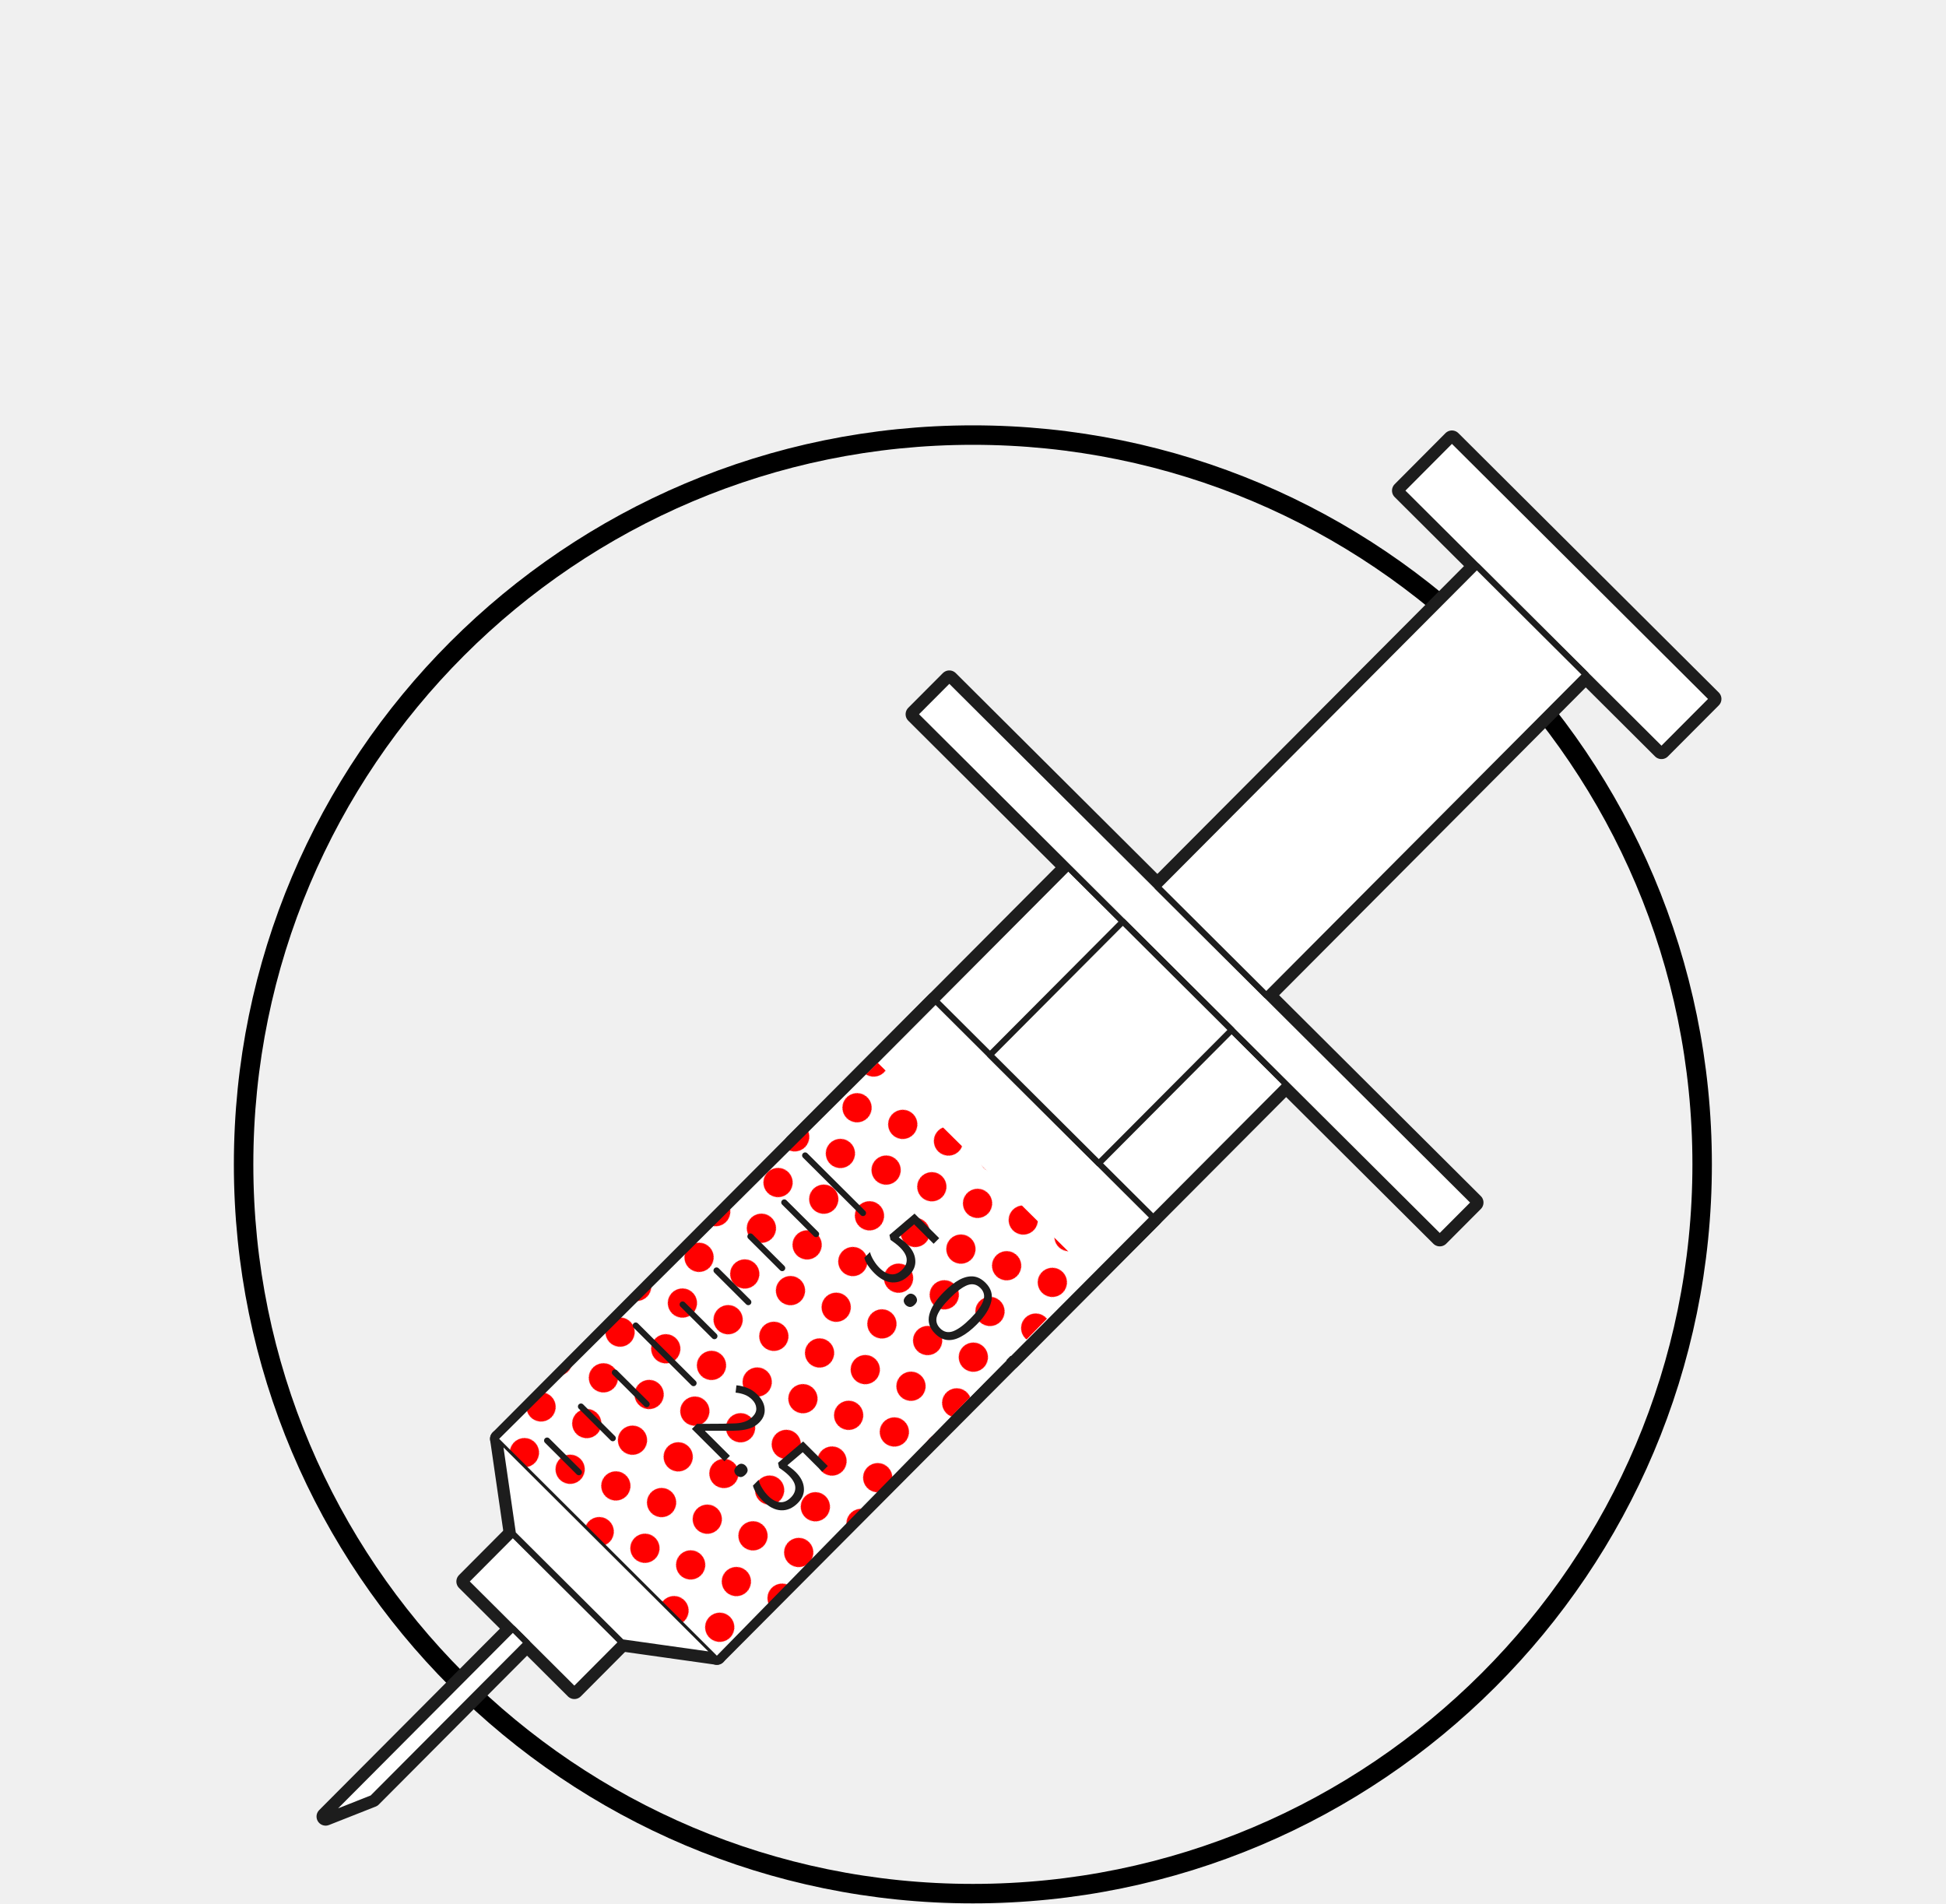
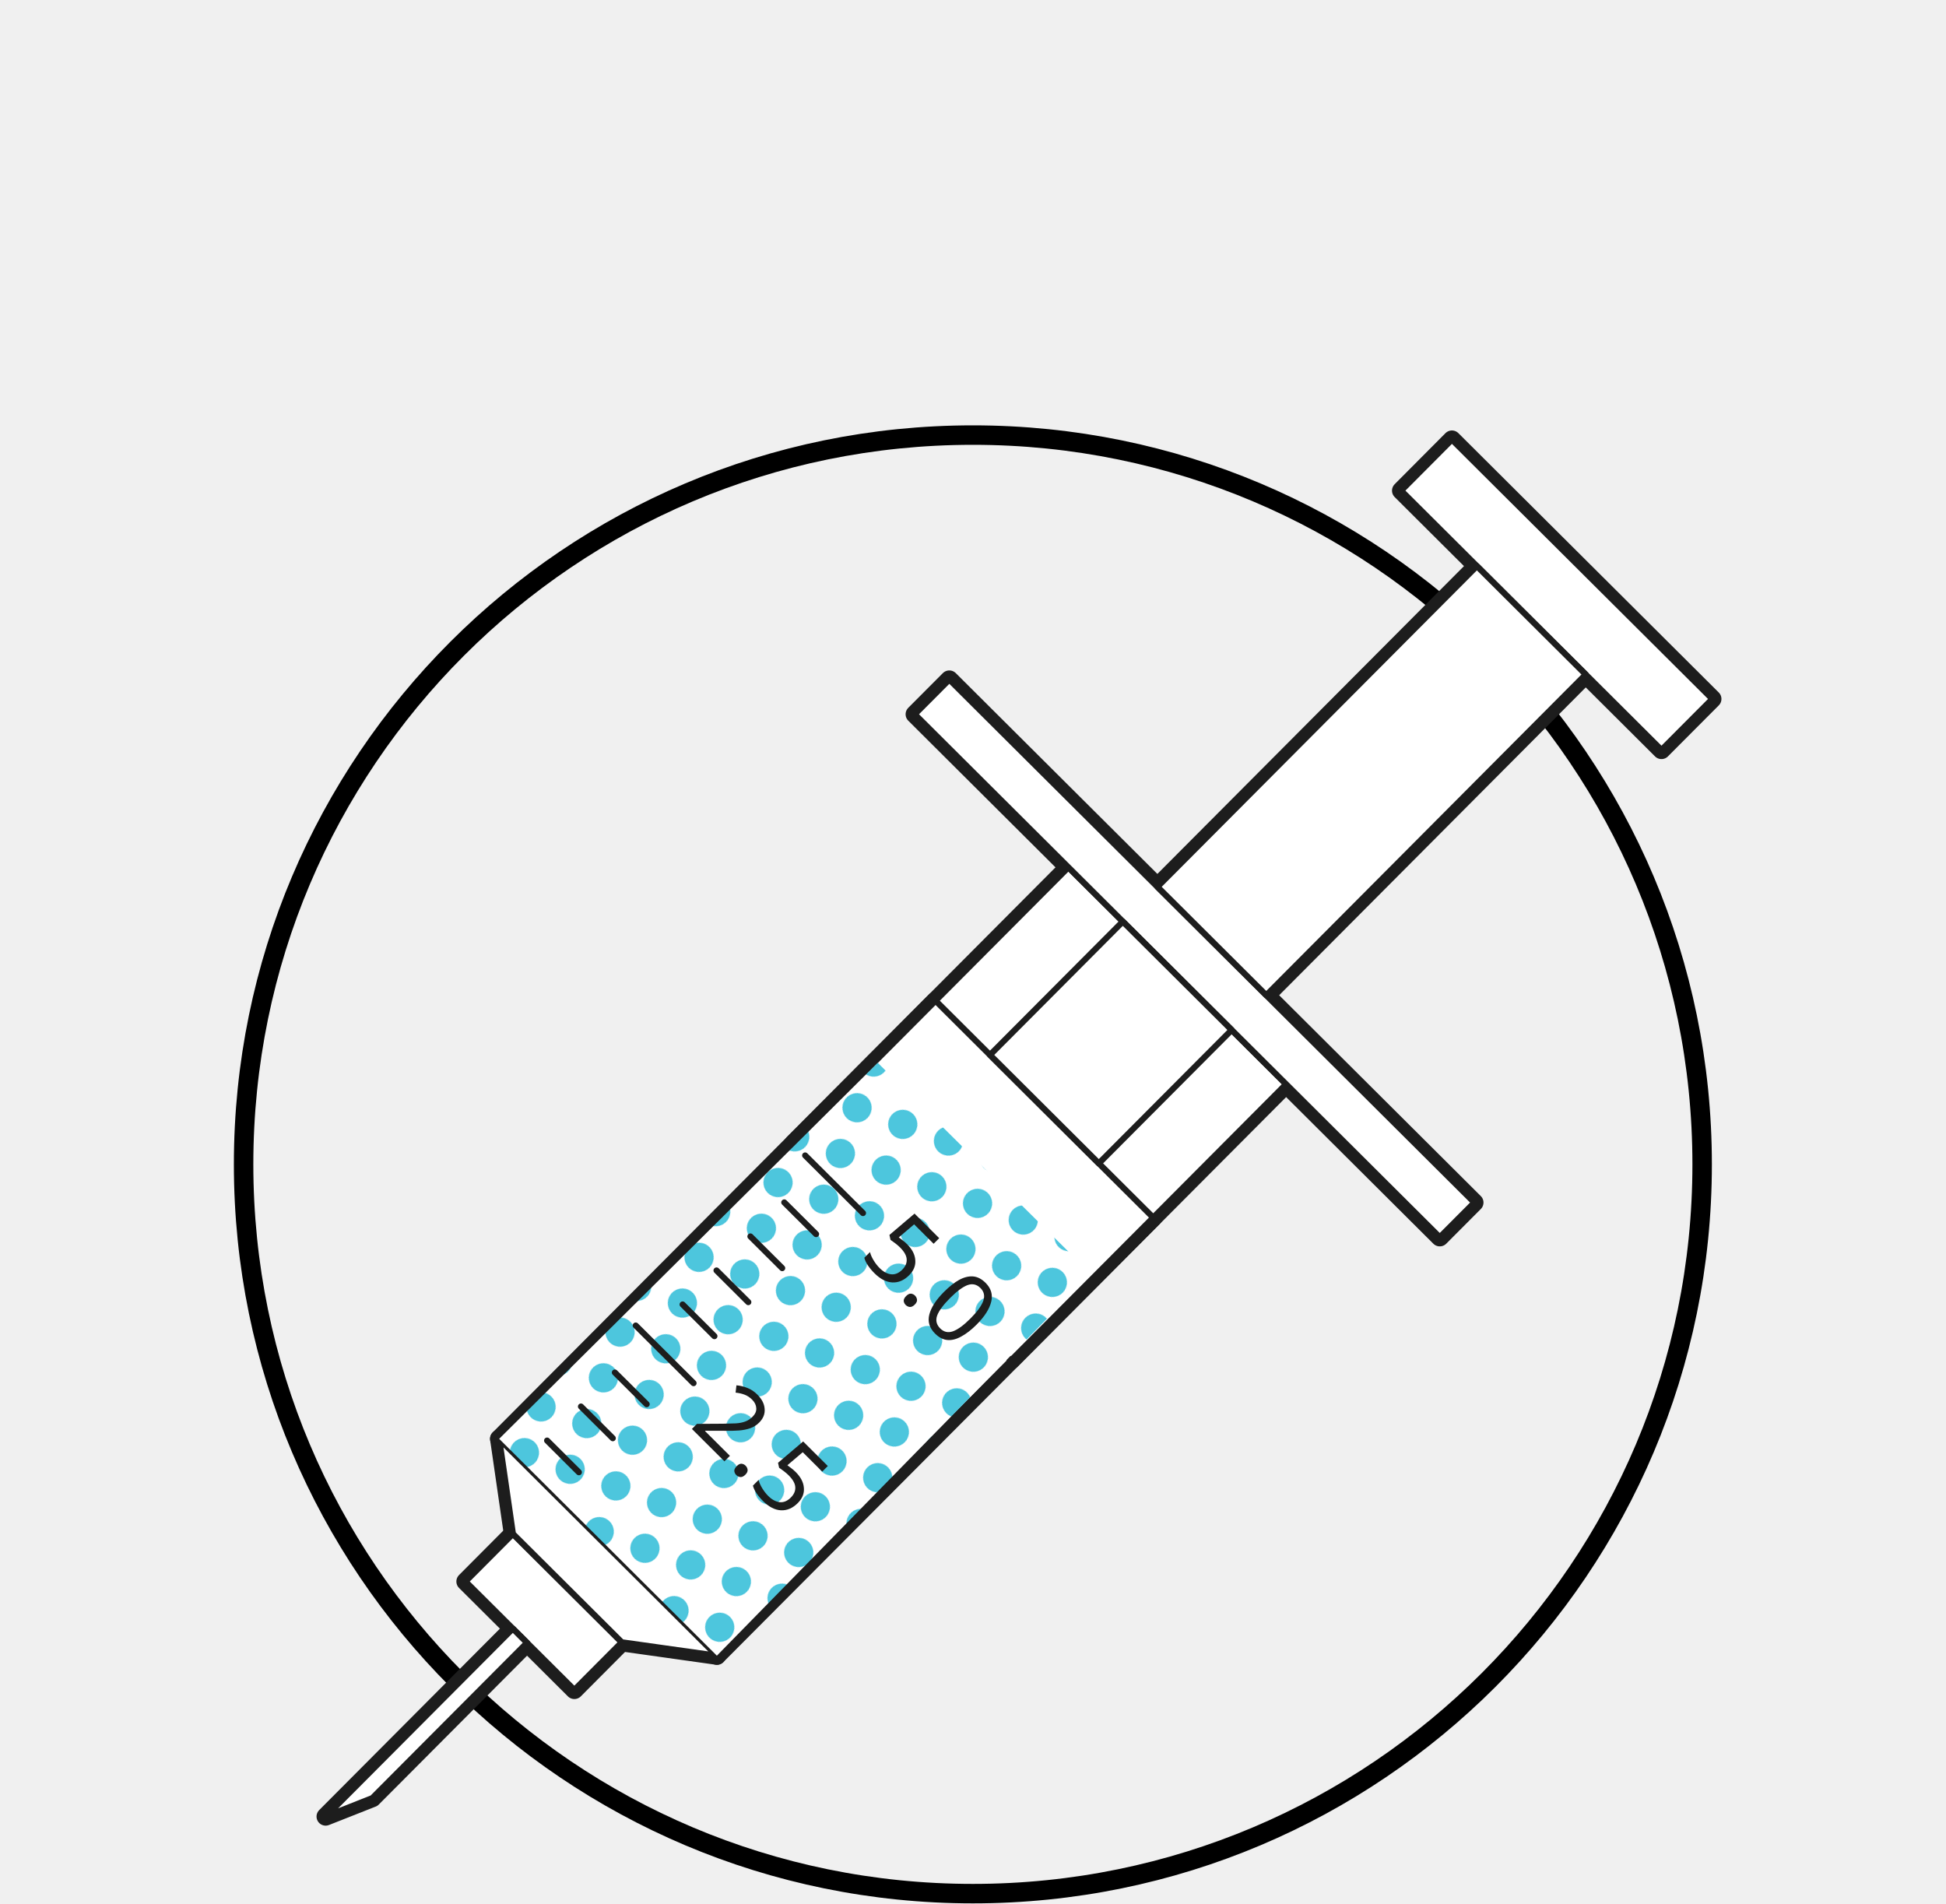
<svg xmlns="http://www.w3.org/2000/svg" version="1.1" id="svg10845" height="195.603" width="200">
  <defs id="defs4809">
    <pattern id="polka" patternTransform="rotate(20)" height="5" width="5" patternUnits="userSpaceOnUse">
      <rect y="0" x="0" height="5" width="5" style="fill:#ffffff" id="polka__bg" />
-       <circle cx="2" style="fill:#ff0000" cy="2" r="1.5" id="polka__inner" />
+       <circle cx="2" style="fill:#4dc6dd" cy="2" r="1.5" id="polka__inner" />
    </pattern>
  </defs>
  <g style="display:inline" transform="translate(-282.081,-278.4112)" id="layer1">
    <ellipse style="color:#000000;display:inline;overflow:visible;visibility:visible;opacity:1;fill:none;fill-opacity:1;fill-rule:nonzero;stroke:#000000;stroke-width:2;stroke-miterlimit:4;stroke-dasharray:none;stroke-opacity:1;marker:none;enable-background:accumulate" id="path6022" cx="382.068" cy="398.076" rx="74.951" ry="74.95" />
    <path d="m 355.758,448.571 -22.375,-22.288 58.502,-58.734 22.375,22.288 -58.502,58.734 z" style="fill:none;stroke:#1d1d1d;stroke-width:1.875;stroke-linecap:round;stroke-linejoin:round;stroke-miterlimit:4;stroke-dasharray:none;stroke-opacity:1" id="path708" />
    <path d="m 430.054,405.568 -53.962,-53.751 3.555,-3.566 53.962,53.75 -3.555,3.567 z" style="fill:none;stroke:#1d1d1d;stroke-width:1.875;stroke-linecap:round;stroke-linejoin:round;stroke-miterlimit:4;stroke-dasharray:none;stroke-opacity:1" id="path712" />
    <path d="m 452.84,355.487 -26.758,-26.652 5.221,-5.246 26.761,26.655 -5.225,5.244 z" style="fill:none;stroke:#1d1d1d;stroke-width:1.875;stroke-linecap:round;stroke-linejoin:round;stroke-miterlimit:4;stroke-dasharray:none;stroke-opacity:1" id="path716" />
    <path d="m 385.982,418.225 -22.375,-22.286 14.626,-14.682 22.372,22.288 -14.624,14.681 z" style="fill:none;stroke:#1d1d1d;stroke-width:1.875;stroke-linecap:round;stroke-linejoin:round;stroke-miterlimit:4;stroke-dasharray:none;stroke-opacity:1" id="path720" />
    <path d="m 412.222,380.697 32.833,-32.965 -11.188,-11.143 -32.834,32.964 11.189,11.144 z" style="fill:none;stroke:#1d1d1d;stroke-width:1.875;stroke-linecap:round;stroke-linejoin:round;stroke-miterlimit:4;stroke-dasharray:none;stroke-opacity:1" id="path724" />
    <path d="m 397.478,373.123 -13.652,13.707 11.186,11.144 13.655,-13.71 -11.189,-11.141 z" style="fill:none;stroke:#1d1d1d;stroke-width:1.875;stroke-linecap:round;stroke-linejoin:round;stroke-miterlimit:4;stroke-dasharray:none;stroke-opacity:1" id="path728" />
    <path d="m 341.11,452.09 -11.188,-11.144 4.874,-4.895 11.188,11.144 -4.874,4.895 z" style="fill:none;stroke:#1d1d1d;stroke-width:1.875;stroke-linecap:round;stroke-linejoin:round;stroke-miterlimit:4;stroke-dasharray:none;stroke-opacity:1" id="path732" />
    <path d="m 355.758,448.571 -22.375,-22.288 1.414,9.768 11.189,11.144 9.773,1.376 z" style="fill:none;stroke:#1d1d1d;stroke-width:1.875;stroke-linecap:round;stroke-linejoin:round;stroke-miterlimit:4;stroke-dasharray:none;stroke-opacity:1" id="path736" />
    <path d="m 320.35,463.206 -4.8,1.895 19.235,-19.312 1.462,1.456 -15.898,15.961 z" style="fill:none;stroke:#1d1d1d;stroke-width:1.875;stroke-linecap:round;stroke-linejoin:round;stroke-miterlimit:4;stroke-dasharray:none;stroke-opacity:1" id="path740" />
    <path d="m 364.83,397.16 5.945,5.92" style="fill:none;stroke:#1d1d1d;stroke-width:1.875;stroke-linecap:round;stroke-linejoin:round;stroke-miterlimit:4;stroke-dasharray:none;stroke-opacity:1" id="path744" />
    <path d="m 362.685,401.988 3.269,3.255" style="fill:none;stroke:#1d1d1d;stroke-width:1.875;stroke-linecap:round;stroke-linejoin:round;stroke-miterlimit:4;stroke-dasharray:none;stroke-opacity:1" id="path748" />
    <path d="m 359.204,405.485 3.268,3.255" style="fill:none;stroke:#1d1d1d;stroke-width:1.875;stroke-linecap:round;stroke-linejoin:round;stroke-miterlimit:4;stroke-dasharray:none;stroke-opacity:1" id="path752" />
    <path d="m 355.721,408.981 3.268,3.255" style="fill:none;stroke:#1d1d1d;stroke-width:1.875;stroke-linecap:round;stroke-linejoin:round;stroke-miterlimit:4;stroke-dasharray:none;stroke-opacity:1" id="path756" />
    <path d="m 352.237,412.477 3.269,3.255" style="fill:none;stroke:#1d1d1d;stroke-width:1.875;stroke-linecap:round;stroke-linejoin:round;stroke-miterlimit:4;stroke-dasharray:none;stroke-opacity:1" id="path760" />
    <path d="m 347.418,414.64 5.944,5.92" style="fill:none;stroke:#1d1d1d;stroke-width:1.875;stroke-linecap:round;stroke-linejoin:round;stroke-miterlimit:4;stroke-dasharray:none;stroke-opacity:1" id="path764" />
    <path d="m 345.273,419.469 3.269,3.255" style="fill:none;stroke:#1d1d1d;stroke-width:1.875;stroke-linecap:round;stroke-linejoin:round;stroke-miterlimit:4;stroke-dasharray:none;stroke-opacity:1" id="path768" />
    <path d="m 341.79,422.965 3.269,3.256" style="fill:none;stroke:#1d1d1d;stroke-width:1.875;stroke-linecap:round;stroke-linejoin:round;stroke-miterlimit:4;stroke-dasharray:none;stroke-opacity:1" id="path772" />
    <path d="m 338.309,426.462 3.268,3.256" style="fill:none;stroke:#1d1d1d;stroke-width:1.875;stroke-linecap:round;stroke-linejoin:round;stroke-miterlimit:4;stroke-dasharray:none;stroke-opacity:1" id="path776" />
    <path d="m 371.78,409.096 c 1.34,1.335 2.771,1.276 3.711,0.334 1.018,-1.022 0.76,-2.254 -0.269,-3.279 -0.206,-0.206 -0.454,-0.424 -0.618,-0.53 l 0.884,-0.745 1.966,1.956 1.087,-0.936 -2.873,-2.862 -2.871,2.57 c 0.278,0.176 0.561,0.389 0.838,0.664 0.61,0.608 0.845,1.181 0.336,1.691 -0.516,0.519 -1.083,0.379 -1.657,-0.194 -0.405,-0.404 -0.689,-0.829 -0.895,-1.218 l -0.756,0.759 c 0.15,0.489 0.399,1.076 1.116,1.79 z" style="fill:none;stroke:#1d1d1d;stroke-width:1.875;stroke-linecap:butt;stroke-linejoin:miter;stroke-miterlimit:10;stroke-dasharray:none;stroke-opacity:1" id="path780" />
    <path d="m 374.774,412.121 c 0.411,0.41 0.991,0.381 1.345,0.026 0.36,-0.362 0.388,-0.943 -0.024,-1.354 -0.405,-0.403 -0.991,-0.38 -1.353,-0.018 -0.354,0.354 -0.374,0.943 0.031,1.345 z" style="fill:none;stroke:#1d1d1d;stroke-width:1.875;stroke-linecap:butt;stroke-linejoin:miter;stroke-miterlimit:10;stroke-dasharray:none;stroke-opacity:1" id="path784" />
    <path d="m 377.818,415.139 c 1.164,1.16 2.947,1.411 4.742,-0.391 1.74,-1.745 1.574,-3.453 0.352,-4.668 -1.156,-1.153 -2.956,-1.417 -4.751,0.385 -1.731,1.738 -1.586,3.438 -0.344,4.674 z m 0.84,-0.816 c -0.502,-0.502 -0.242,-1.117 1.059,-2.424 1.165,-1.17 1.894,-1.449 2.348,-0.996 0.497,0.495 0.244,1.105 -1.07,2.425 -1.174,1.177 -1.88,1.448 -2.336,0.995 z" style="fill:none;stroke:#1d1d1d;stroke-width:1.875;stroke-linecap:butt;stroke-linejoin:miter;stroke-miterlimit:10;stroke-dasharray:none;stroke-opacity:1" id="path788" />
    <path d="m 352.927,425.002 3.464,3.45 1.555,-1.335 -0.739,-0.735 -0.729,0.263 -1.208,-1.201 0.015,-0.014 1.091,0.169 c 1.53,0.237 2.705,0.193 3.49,-0.595 0.946,-0.951 0.902,-2.141 -0.198,-3.236 -0.654,-0.65 -1.461,-1.031 -2.027,-1.185 l -0.806,0.807 c 0.396,0.199 0.858,0.53 1.198,0.87 0.534,0.529 0.57,1.018 0.11,1.479 -0.48,0.482 -1.202,0.541 -2.25,0.529 l -2.196,-0.037 -0.77,0.772 z" style="fill:none;stroke:#1d1d1d;stroke-width:1.875;stroke-linecap:butt;stroke-linejoin:miter;stroke-miterlimit:10;stroke-dasharray:none;stroke-opacity:1" id="path792" />
    <path d="m 357.49,429.731 c 0.411,0.41 0.993,0.38 1.346,0.026 0.36,-0.364 0.386,-0.943 -0.025,-1.354 -0.405,-0.404 -0.993,-0.38 -1.353,-0.019 -0.354,0.355 -0.374,0.943 0.031,1.346 z" style="fill:none;stroke:#1d1d1d;stroke-width:1.875;stroke-linecap:butt;stroke-linejoin:miter;stroke-miterlimit:10;stroke-dasharray:none;stroke-opacity:1" id="path796" />
    <path d="m 360.087,432.275 c 1.34,1.335 2.771,1.276 3.711,0.333 1.018,-1.022 0.76,-2.252 -0.269,-3.277 -0.206,-0.206 -0.455,-0.425 -0.618,-0.531 l 0.884,-0.745 1.965,1.958 1.089,-0.938 -2.874,-2.861 -2.87,2.569 c 0.278,0.177 0.561,0.39 0.838,0.664 0.61,0.609 0.845,1.181 0.336,1.692 -0.516,0.517 -1.083,0.378 -1.657,-0.195 -0.405,-0.403 -0.689,-0.828 -0.895,-1.216 l -0.756,0.759 c 0.15,0.489 0.399,1.076 1.116,1.79 z" style="fill:none;stroke:#1d1d1d;stroke-width:1.875;stroke-linecap:butt;stroke-linejoin:miter;stroke-miterlimit:10;stroke-dasharray:none;stroke-opacity:1" id="path800" />
    <path d="m 355.758,448.571 -22.375,-22.288 58.502,-58.734 22.375,22.288 -58.502,58.734 z" style="fill:#ffffff;fill-opacity:1;fill-rule:nonzero;stroke:none" id="path804" />
    <path d="m 355.758,448.571 -22.375,-22.288 58.502,-58.734 22.375,22.288 -58.502,58.734 z" style="fill:none;stroke:#1d1d1d;stroke-width:0.625;stroke-linecap:round;stroke-linejoin:round;stroke-miterlimit:4;stroke-dasharray:none;stroke-opacity:1" id="path808" />
    <path d="m 430.054,405.568 -53.962,-53.751 3.555,-3.566 53.962,53.75 -3.555,3.567 z" style="fill:#ffffff;fill-opacity:1;fill-rule:nonzero;stroke:none" id="path812" />
    <path d="m 430.054,405.568 -53.962,-53.751 3.555,-3.566 53.962,53.75 -3.555,3.567 z" style="fill:none;stroke:#1d1d1d;stroke-width:0.625;stroke-linecap:round;stroke-linejoin:round;stroke-miterlimit:4;stroke-dasharray:none;stroke-opacity:1" id="path816" />
    <path d="m 452.84,355.487 -26.758,-26.652 5.221,-5.246 26.761,26.655 -5.225,5.244 z" style="fill:#ffffff;fill-opacity:1;fill-rule:nonzero;stroke:none" id="path820" />
    <path d="m 452.84,355.487 -26.758,-26.652 5.221,-5.246 26.761,26.655 -5.225,5.244 z" style="fill:none;stroke:#1d1d1d;stroke-width:0.625;stroke-linecap:round;stroke-linejoin:round;stroke-miterlimit:4;stroke-dasharray:none;stroke-opacity:1" id="path824" />
    <path d="m 385.982,418.225 -22.375,-22.286 14.626,-14.682 22.372,22.288 -14.624,14.681 z" style="fill:#ffffff;fill-opacity:1;fill-rule:nonzero;stroke:none" id="path828" />
    <path d="m 385.982,418.225 -22.375,-22.286 14.626,-14.682 22.372,22.288 -14.624,14.681 z" style="fill:none;stroke:#1d1d1d;stroke-width:0.625;stroke-linecap:round;stroke-linejoin:round;stroke-miterlimit:4;stroke-dasharray:none;stroke-opacity:1" id="path832" />
    <path d="m 412.222,380.697 32.833,-32.965 -11.188,-11.143 -32.834,32.964 11.189,11.144 z" style="fill:#ffffff;fill-opacity:1;fill-rule:nonzero;stroke:none" id="path836" />
    <path d="m 412.222,380.697 32.833,-32.965 -11.188,-11.143 -32.834,32.964 11.189,11.144 z" style="fill:none;stroke:#1d1d1d;stroke-width:0.625;stroke-linecap:round;stroke-linejoin:round;stroke-miterlimit:4;stroke-dasharray:none;stroke-opacity:1" id="path840" />
    <path d="m 397.478,373.123 -13.652,13.707 11.186,11.144 13.655,-13.71 -11.189,-11.141 z" style="fill:#ffffff;fill-opacity:1;fill-rule:nonzero;stroke:none" id="path844" />
    <path d="m 397.478,373.123 -13.652,13.707 11.186,11.144 13.655,-13.71 -11.189,-11.141 z" style="fill:none;stroke:#1d1d1d;stroke-width:0.625;stroke-linecap:round;stroke-linejoin:round;stroke-miterlimit:4;stroke-dasharray:none;stroke-opacity:1" id="path848" />
    <path d="m 341.11,452.09 -11.188,-11.144 4.874,-4.895 11.188,11.144 -4.874,4.895 z" style="fill:#ffffff;fill-opacity:1;fill-rule:nonzero;stroke:none" id="path852" />
    <path d="m 341.11,452.09 -11.188,-11.144 4.874,-4.895 11.188,11.144 -4.874,4.895 z" style="fill:none;stroke:#1d1d1d;stroke-width:0.625;stroke-linecap:round;stroke-linejoin:round;stroke-miterlimit:4;stroke-dasharray:none;stroke-opacity:1" id="path856" />
    <path d="m 355.758,448.571 -22.375,-22.288 1.414,9.768 11.189,11.144 9.773,1.376 z" style="fill:#ffffff;fill-opacity:1;fill-rule:nonzero;stroke:none" id="path860" />
    <path d="m 355.758,448.571 -22.375,-22.288 1.414,9.768 11.189,11.144 9.773,1.376 z" style="fill:none;stroke:#1d1d1d;stroke-width:0.625;stroke-linecap:round;stroke-linejoin:round;stroke-miterlimit:4;stroke-dasharray:none;stroke-opacity:1" id="path864" />
    <path d="m 320.35,463.206 -4.8,1.895 19.235,-19.312 1.462,1.456 -15.898,15.961 z" style="fill:#ffffff;fill-opacity:1;fill-rule:nonzero;stroke:none" id="path868" />
    <path d="m 320.35,463.206 -4.8,1.895 19.235,-19.312 1.462,1.456 -15.898,15.961 z" style="fill:none;stroke:#1d1d1d;stroke-width:0.625;stroke-linecap:round;stroke-linejoin:round;stroke-miterlimit:4;stroke-dasharray:none;stroke-opacity:1" id="path872" />
    <path d="m 355.758,448.571 -22.375,-22.288 38.91,-38.642 21.904,21.685 -38.439,39.245 z" style="fill:url(#polka);fill-opacity:1;fill-rule:nonzero;stroke:none" id="path920" />
    <path d="m 364.83,397.16 5.945,5.92" style="fill:none;stroke:#1d1d1d;stroke-width:0.625;stroke-linecap:round;stroke-linejoin:round;stroke-miterlimit:4;stroke-dasharray:none;stroke-opacity:1" id="path924" />
    <path d="m 362.685,401.988 3.269,3.255" style="fill:none;stroke:#1d1d1d;stroke-width:0.625;stroke-linecap:round;stroke-linejoin:round;stroke-miterlimit:4;stroke-dasharray:none;stroke-opacity:1" id="path928" />
    <path d="m 359.204,405.485 3.268,3.255" style="fill:none;stroke:#1d1d1d;stroke-width:0.625;stroke-linecap:round;stroke-linejoin:round;stroke-miterlimit:4;stroke-dasharray:none;stroke-opacity:1" id="path932" />
    <path d="m 355.721,408.981 3.268,3.255" style="fill:none;stroke:#1d1d1d;stroke-width:0.625;stroke-linecap:round;stroke-linejoin:round;stroke-miterlimit:4;stroke-dasharray:none;stroke-opacity:1" id="path936" />
    <path d="m 352.237,412.477 3.269,3.255" style="fill:none;stroke:#1d1d1d;stroke-width:0.625;stroke-linecap:round;stroke-linejoin:round;stroke-miterlimit:4;stroke-dasharray:none;stroke-opacity:1" id="path940" />
    <path d="m 347.418,414.64 5.944,5.92" style="fill:none;stroke:#1d1d1d;stroke-width:0.625;stroke-linecap:round;stroke-linejoin:round;stroke-miterlimit:4;stroke-dasharray:none;stroke-opacity:1" id="path944" />
    <path d="m 345.273,419.469 3.269,3.255" style="fill:none;stroke:#1d1d1d;stroke-width:0.625;stroke-linecap:round;stroke-linejoin:round;stroke-miterlimit:4;stroke-dasharray:none;stroke-opacity:1" id="path948" />
    <path d="m 341.79,422.965 3.269,3.256" style="fill:none;stroke:#1d1d1d;stroke-width:0.625;stroke-linecap:round;stroke-linejoin:round;stroke-miterlimit:4;stroke-dasharray:none;stroke-opacity:1" id="path952" />
    <path d="m 338.309,426.462 3.268,3.256" style="fill:none;stroke:#1d1d1d;stroke-width:0.625;stroke-linecap:round;stroke-linejoin:round;stroke-miterlimit:4;stroke-dasharray:none;stroke-opacity:1" id="path956" />
    <text y="27.384" x="549.866" id="text958" style="font-variant:normal;font-weight:normal;font-stretch:normal;font-size:10.015px;font-family:'DE6 Display Egyptian Bold';-inkscape-font-specification:DE6DisplayEgyptianBold;writing-mode:lr-tb;fill:#1d1d1d;fill-opacity:1;fill-rule:nonzero;stroke:none" transform="matrix(0.7085096,0.7057012,-0.7057012,0.7085096,0,0)">
      <tspan id="tspan960" y="27.384" x="549.866 555.084 557.357">5.0</tspan>
      <tspan id="tspan962" y="52.059" x="549.866 555.264 557.938">2.5</tspan>
    </text>
  </g>
</svg>
